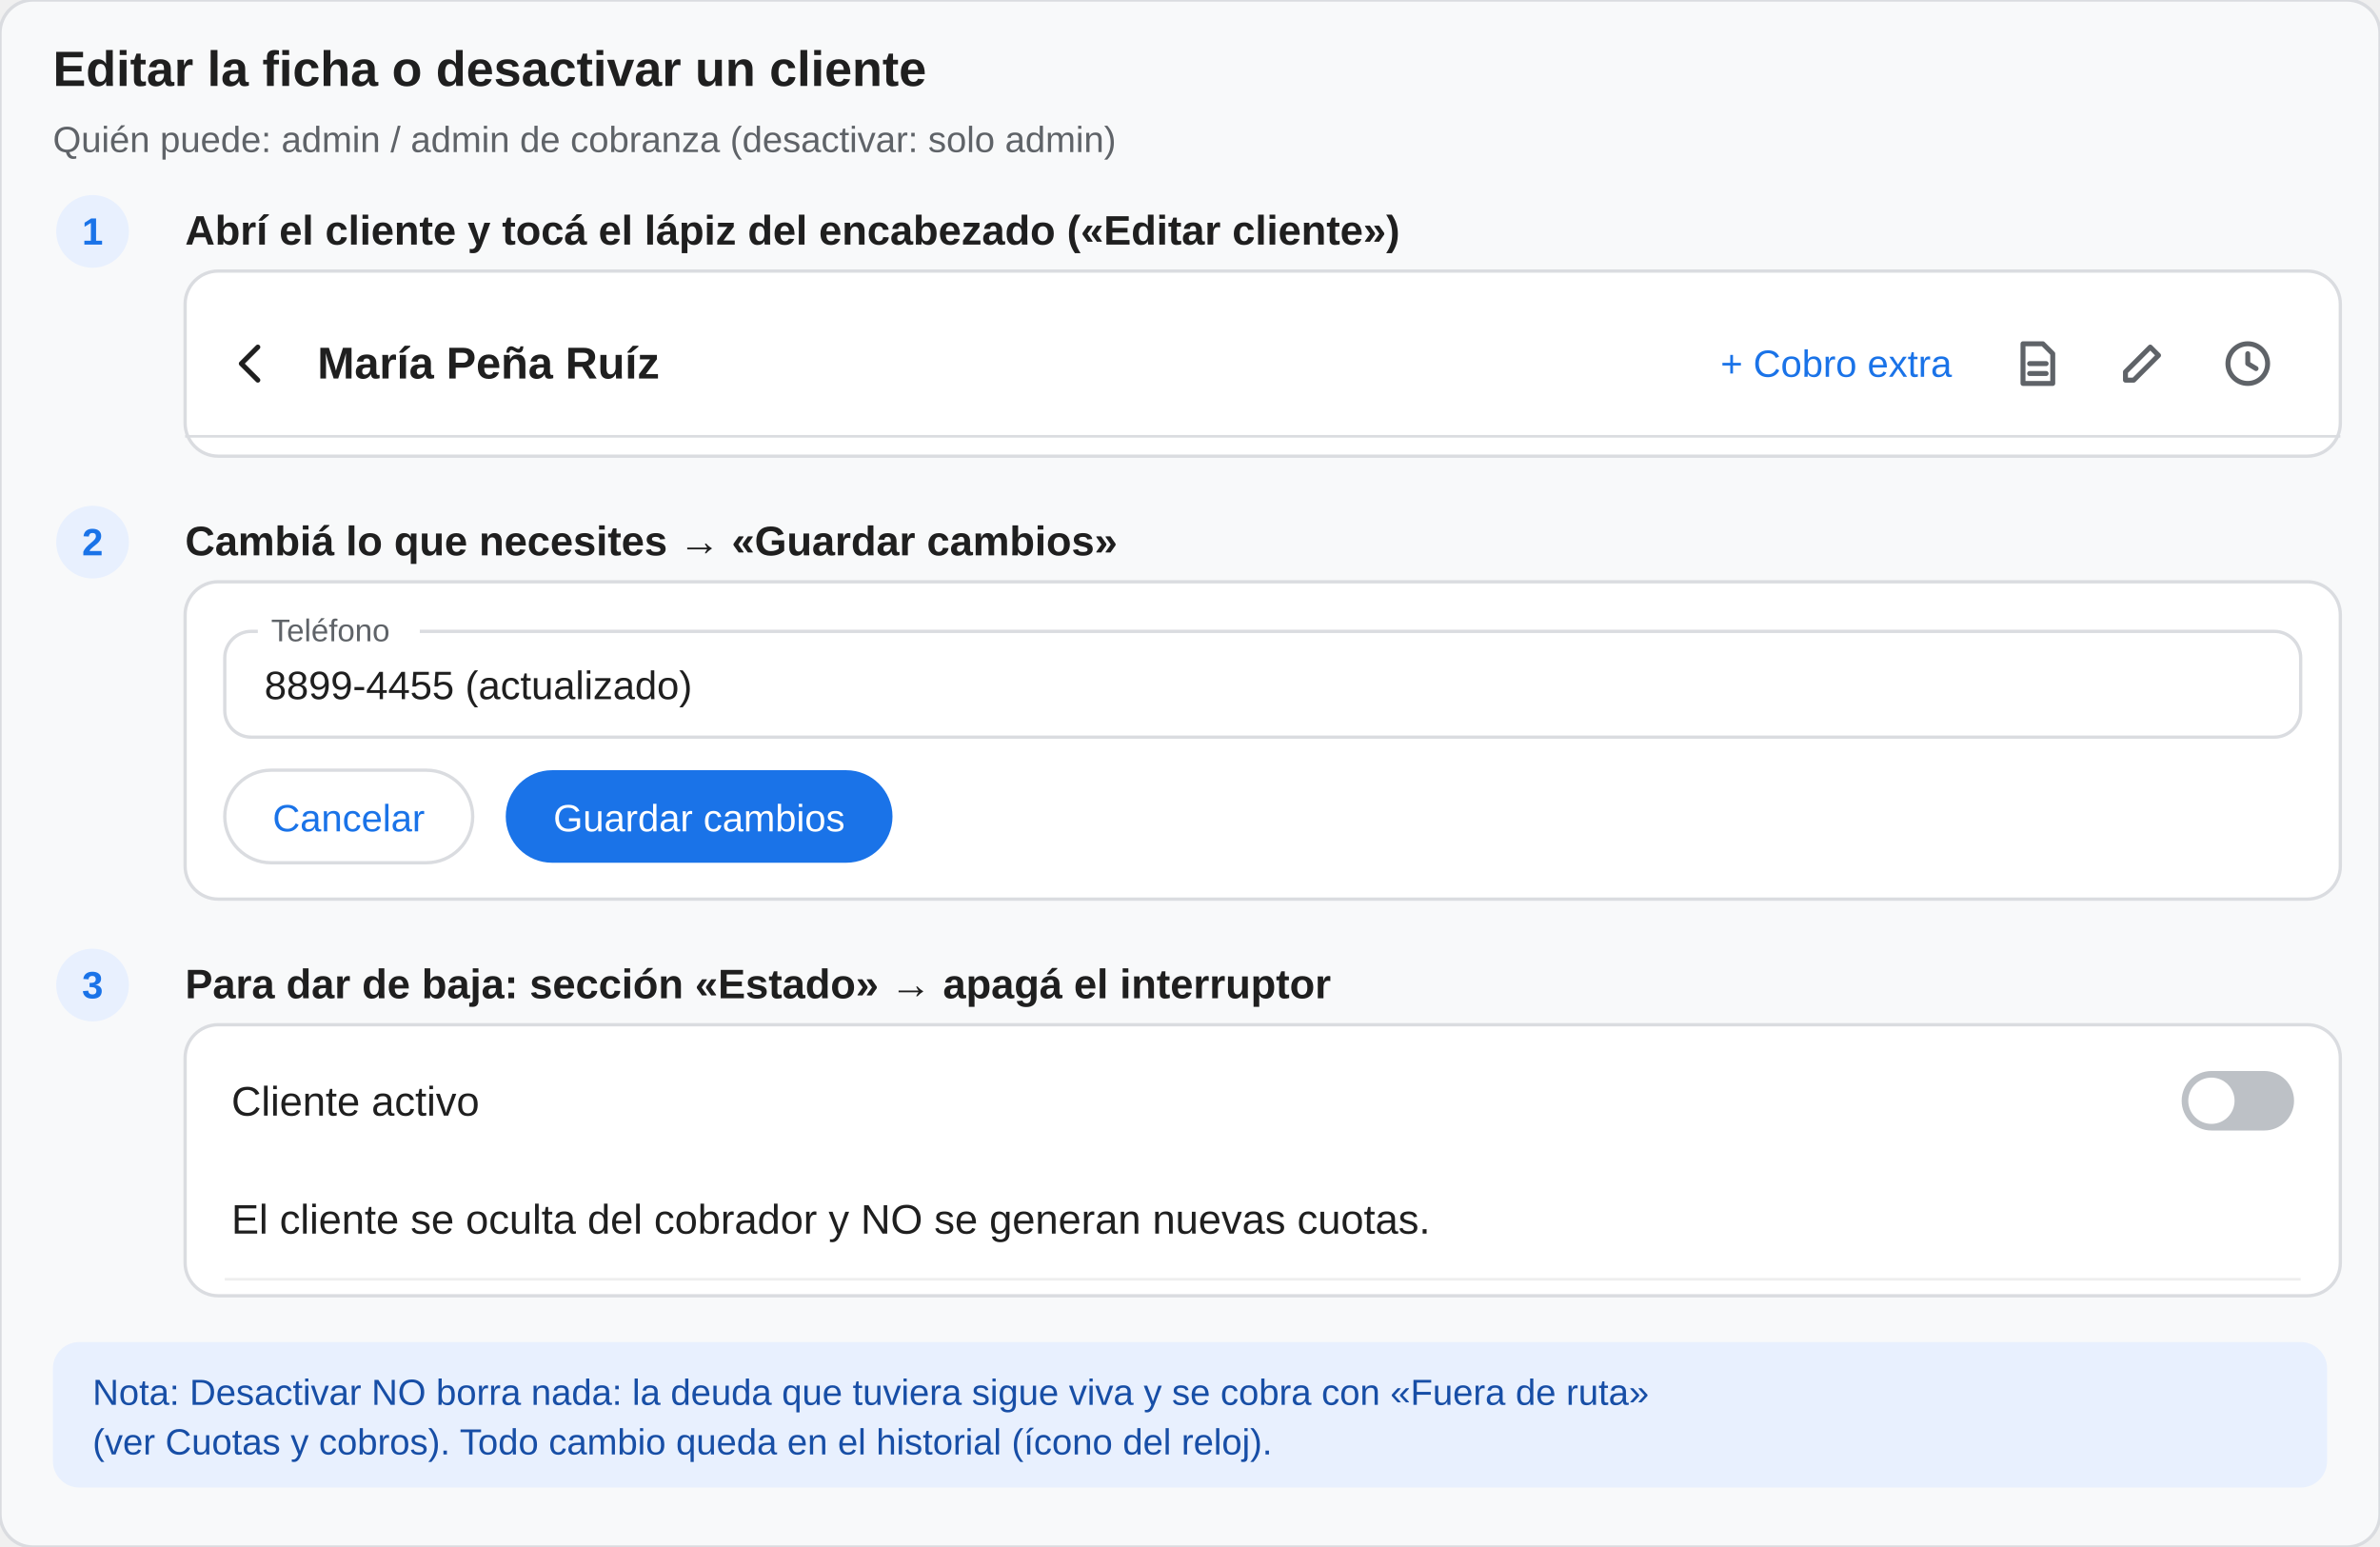
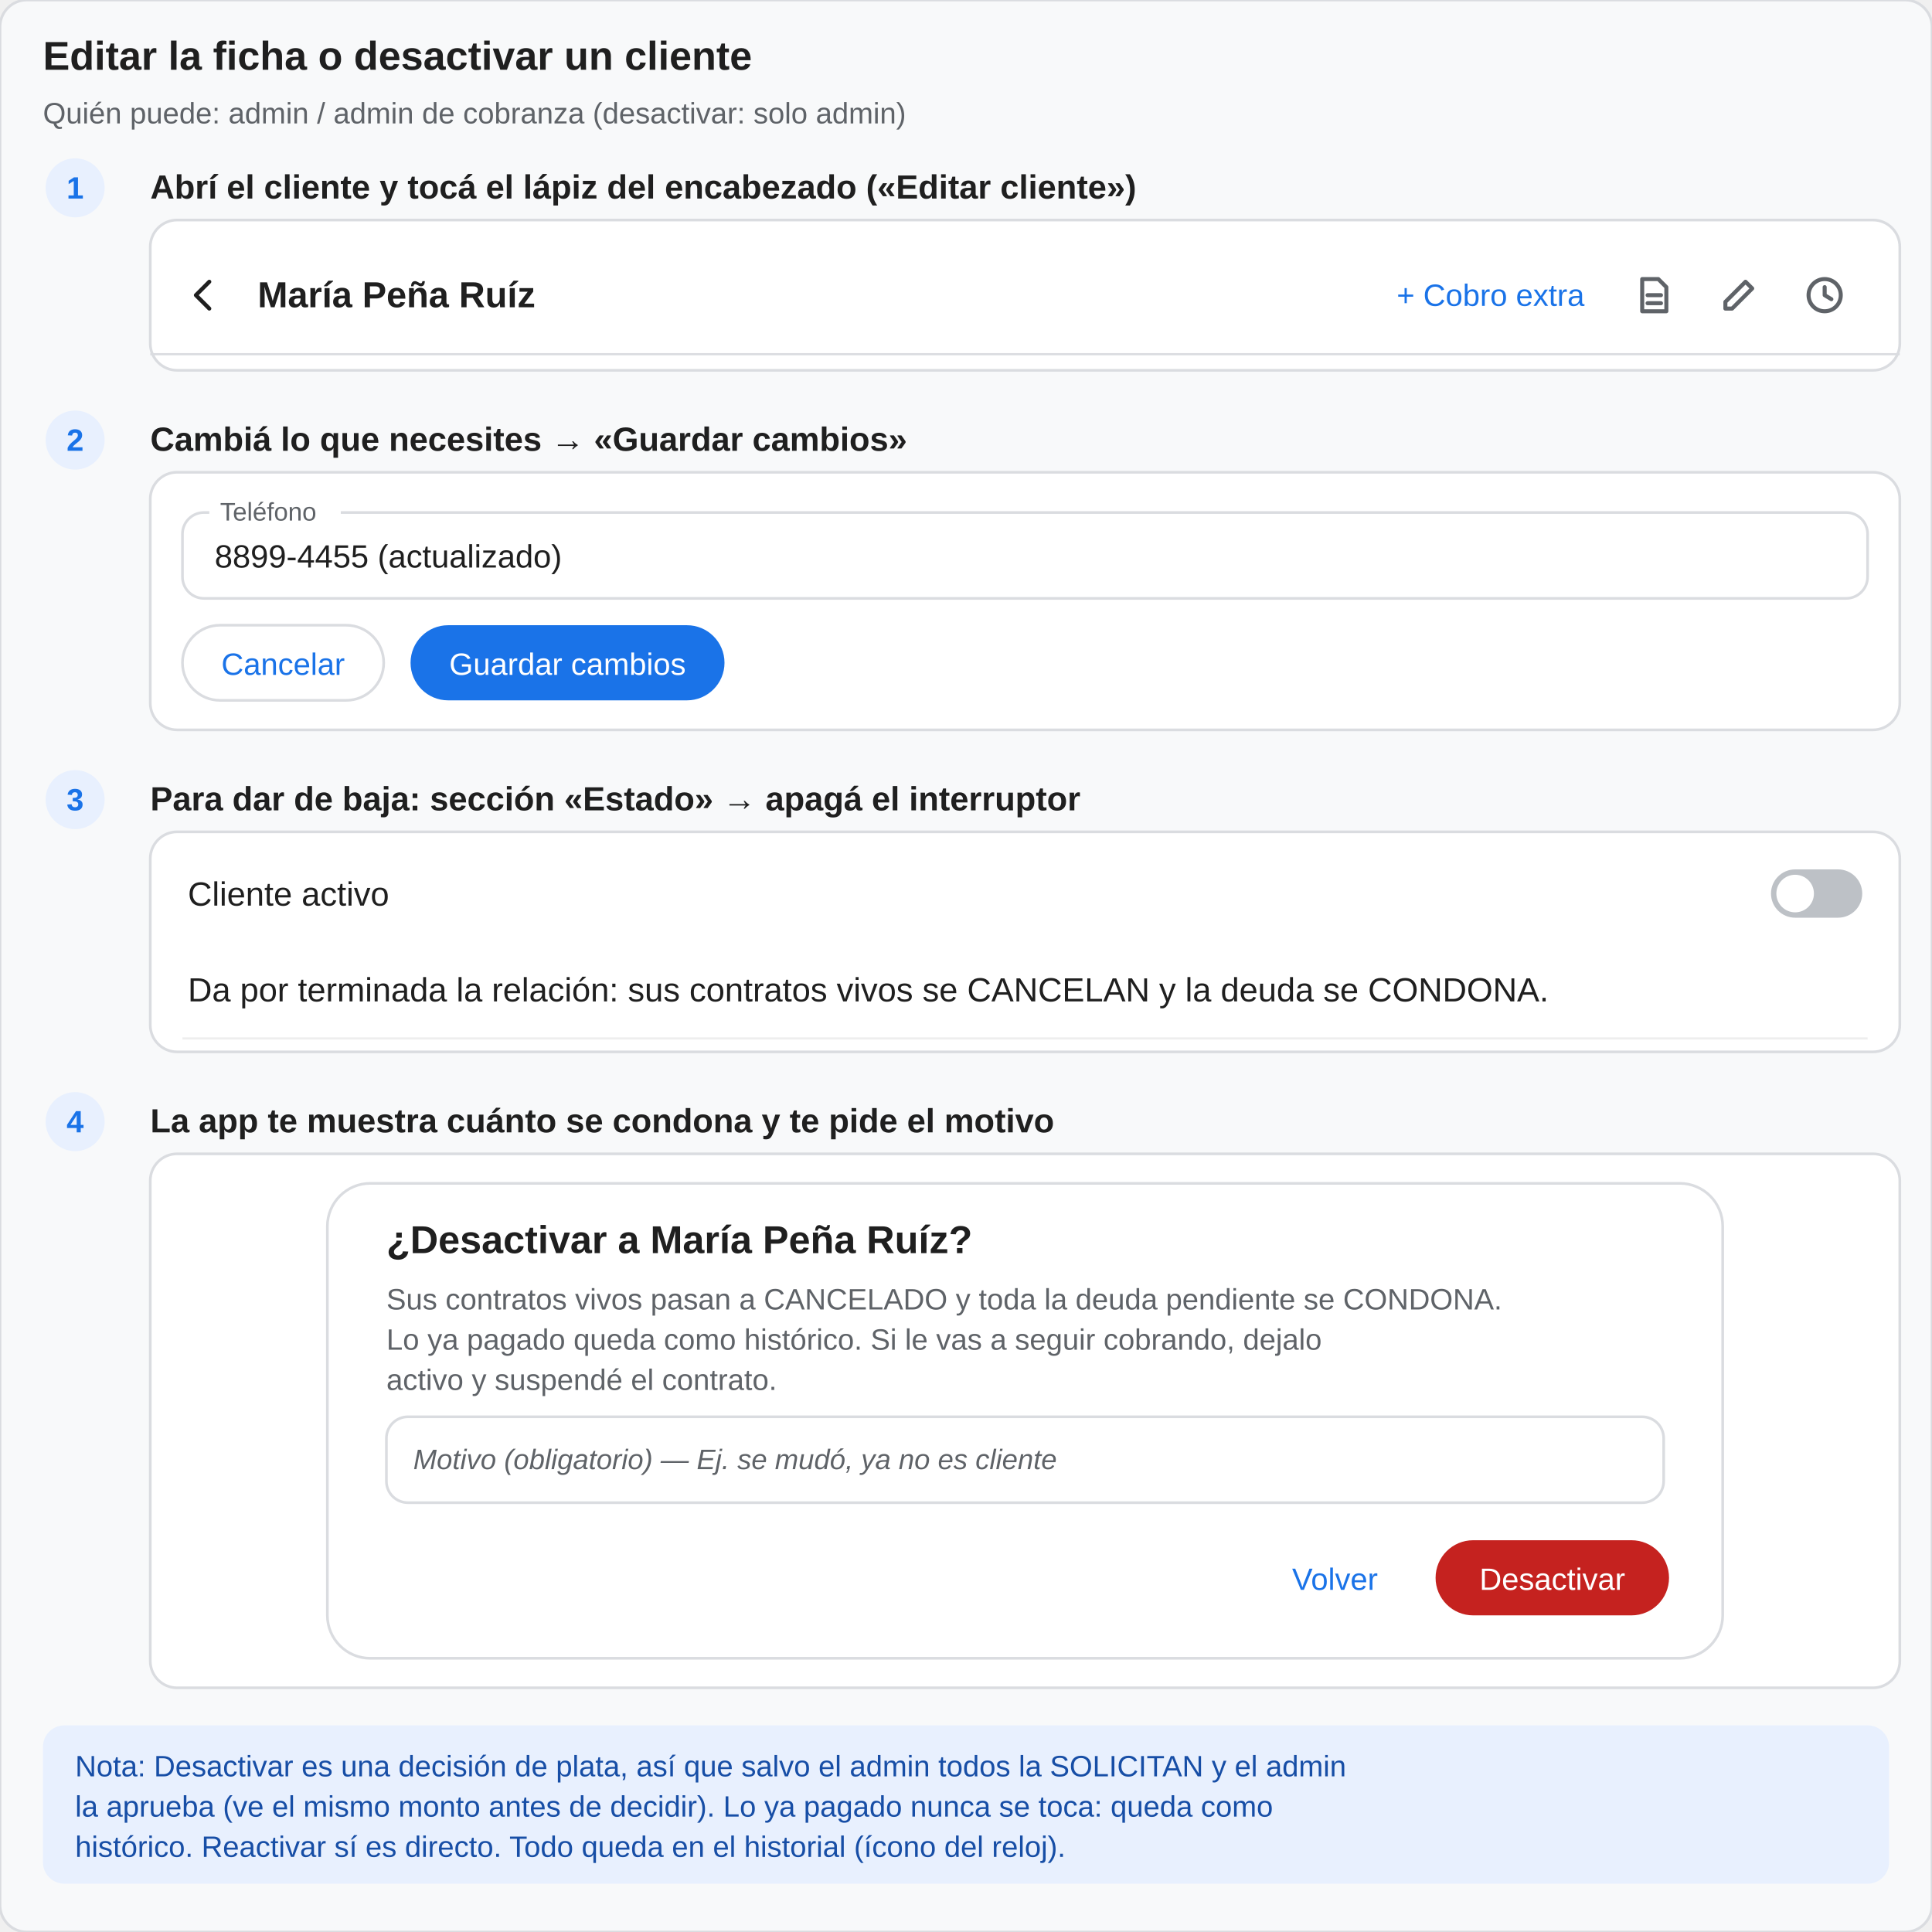
- <svg xmlns="http://www.w3.org/2000/svg" width="720" height="468" viewBox="0 0 720 468" role="img">
-   <rect width="720" height="468" fill="#F8F9FA" rx="10" stroke="#DADCE0" />
+ <svg xmlns="http://www.w3.org/2000/svg" width="720" height="720" viewBox="0 0 720 720" role="img">
+   <rect width="720" height="720" fill="#F8F9FA" rx="10" stroke="#DADCE0" />
  <text x="16" y="26" font-family="Segoe UI, Arial, sans-serif" font-size="15" fill="#1F1F1F" font-weight="600" text-anchor="start">Editar la ficha o desactivar un cliente</text>
  <text x="16" y="46" font-family="Segoe UI, Arial, sans-serif" font-size="11" fill="#5F6368" font-weight="400" text-anchor="start">Quién puede: admin / admin de cobranza (desactivar: solo admin)</text>
  <circle cx="28" cy="70" r="11" fill="#E8F0FE" />
  <text x="28" y="74" font-family="Segoe UI, Arial, sans-serif" font-size="11.5" fill="#1A73E8" font-weight="600" text-anchor="middle">1</text>
  <text x="56" y="74" font-family="Segoe UI, Arial, sans-serif" font-size="12.5" fill="#1F1F1F" font-weight="600" text-anchor="start">Abrí el cliente y tocá el lápiz del encabezado («Editar cliente»)</text>
  <rect x="56" y="82" width="652" height="56" rx="10" fill="#FFFFFF" stroke="#DADCE0" stroke-width="1" />
  <line x1="56" y1="132" x2="708" y2="132" stroke="#DADCE0" stroke-width="0.8" />
  <path d="M78 105 L73 110 L78 115" stroke="#1F1F1F" stroke-width="1.5" fill="none" stroke-linecap="round" stroke-linejoin="round" />
  <text x="96" y="114.5" font-family="Segoe UI, Arial, sans-serif" font-size="13.5" fill="#1F1F1F" font-weight="600" text-anchor="start">María Peña Ruíz</text>
  <circle cx="680" cy="110" r="6" stroke="#5F6368" stroke-width="1.5" fill="none" stroke-linecap="round" stroke-linejoin="round" />
  <path d="M680 107 V110 L682.5 111.5" stroke="#5F6368" stroke-width="1.5" fill="none" stroke-linecap="round" stroke-linejoin="round" />
  <path d="M643 115 L643 112.5 L650.5 105 L653 107.5 L645.5 115 Z" stroke="#5F6368" stroke-width="1.5" fill="none" stroke-linecap="round" stroke-linejoin="round" />
  <path d="M612 104 H618 L621 107 V116 H612 Z" stroke="#5F6368" stroke-width="1.5" fill="none" stroke-linecap="round" stroke-linejoin="round" />
  <path d="M614 110 H619 M614 113 H619" stroke="#5F6368" stroke-width="1.5" fill="none" stroke-linecap="round" stroke-linejoin="round" />
  <text x="555.5" y="114" font-family="Segoe UI, Arial, sans-serif" font-size="11.5" fill="#1A73E8" font-weight="500" text-anchor="middle">+ Cobro extra</text>
  <circle cx="28" cy="164" r="11" fill="#E8F0FE" />
  <text x="28" y="168" font-family="Segoe UI, Arial, sans-serif" font-size="11.5" fill="#1A73E8" font-weight="600" text-anchor="middle">2</text>
  <text x="56" y="168" font-family="Segoe UI, Arial, sans-serif" font-size="12.5" fill="#1F1F1F" font-weight="600" text-anchor="start">Cambiá lo que necesites → «Guardar cambios»</text>
  <rect x="56" y="176" width="652" height="96" rx="10" fill="#FFFFFF" stroke="#DADCE0" stroke-width="1" />
  <rect x="68" y="191" width="628" height="32" rx="8" fill="#FFFFFF" stroke="#DADCE0" stroke-width="1" />
  <rect x="78" y="186" width="49" height="10" rx="2" fill="#FFFFFF" />
  <text x="82" y="194" font-family="Segoe UI, Arial, sans-serif" font-size="9.5" fill="#5F6368" font-weight="400" text-anchor="start">Teléfono</text>
  <text x="80" y="211.5" font-family="Segoe UI, Arial, sans-serif" font-size="12" fill="#1F1F1F" font-weight="400" text-anchor="start">8899-4455  (actualizado)</text>
  <rect x="68" y="233" width="75" height="28" rx="14" fill="#FFFFFF" stroke="#DADCE0" stroke-width="1" />
  <text x="105.5" y="251.5" font-family="Segoe UI, Arial, sans-serif" font-size="11.5" fill="#1A73E8" font-weight="500" text-anchor="middle">Cancelar</text>
  <rect x="153" y="233" width="117" height="28" rx="14" fill="#1A73E8" />
  <text x="211.5" y="251.5" font-family="Segoe UI, Arial, sans-serif" font-size="11.5" fill="#FFFFFF" font-weight="500" text-anchor="middle">Guardar cambios</text>
  <circle cx="28" cy="298" r="11" fill="#E8F0FE" />
  <text x="28" y="302" font-family="Segoe UI, Arial, sans-serif" font-size="11.5" fill="#1A73E8" font-weight="600" text-anchor="middle">3</text>
  <text x="56" y="302" font-family="Segoe UI, Arial, sans-serif" font-size="12.5" fill="#1F1F1F" font-weight="600" text-anchor="start">Para dar de baja: sección «Estado» → apagá el interruptor</text>
  <rect x="56" y="310" width="652" height="82" rx="10" fill="#FFFFFF" stroke="#DADCE0" stroke-width="1" />
  <text x="70" y="337.5" font-family="Segoe UI, Arial, sans-serif" font-size="12.5" fill="#1F1F1F" font-weight="400" text-anchor="start">Cliente activo</text>
  <rect x="660" y="324.0" width="34" height="18" rx="9" fill="#BDC1C6" />
  <circle cx="669" cy="333.0" r="7" fill="#FFFFFF" />
  <line x1="68" y1="387" x2="696" y2="387" stroke="#EEEEEE" stroke-width="0.8" />
-   <text x="70" y="373.2" font-family="Segoe UI, Arial, sans-serif" font-size="12.5" fill="#1F1F1F" font-weight="400" text-anchor="start">El cliente se oculta del cobrador y NO se generan nuevas cuotas.</text>
-   <rect x="16" y="406" width="688" height="44" rx="8" fill="#E8F0FE" />
-   <text x="28" y="425" font-family="Segoe UI, Arial, sans-serif" font-size="11" fill="#174EA6" font-weight="400" text-anchor="start">Nota: Desactivar NO borra nada: la deuda que tuviera sigue viva y se cobra con «Fuera de ruta»</text>
-   <text x="28" y="440" font-family="Segoe UI, Arial, sans-serif" font-size="11" fill="#174EA6" font-weight="400" text-anchor="start">(ver Cuotas y cobros). Todo cambio queda en el historial (ícono del reloj).</text>
+   <text x="70" y="373.2" font-family="Segoe UI, Arial, sans-serif" font-size="12.5" fill="#1F1F1F" font-weight="400" text-anchor="start">Da por terminada la relación: sus contratos vivos se CANCELAN y la deuda se CONDONA.</text>
+   <circle cx="28" cy="418" r="11" fill="#E8F0FE" />
+   <text x="28" y="422" font-family="Segoe UI, Arial, sans-serif" font-size="11.5" fill="#1A73E8" font-weight="600" text-anchor="middle">4</text>
+   <text x="56" y="422" font-family="Segoe UI, Arial, sans-serif" font-size="12.5" fill="#1F1F1F" font-weight="600" text-anchor="start">La app te muestra cuánto se condona y te pide el motivo</text>
+   <rect x="56" y="430" width="652" height="199" rx="10" fill="#FFFFFF" stroke="#DADCE0" stroke-width="1" />
+   <rect x="122.0" y="441" width="520" height="177" rx="16" fill="#FFFFFF" stroke="#DADCE0" stroke-width="1" />
+   <text x="144.0" y="467" font-family="Segoe UI, Arial, sans-serif" font-size="14.5" fill="#1F1F1F" font-weight="600" text-anchor="start">¿Desactivar a María Peña Ruíz?</text>
+   <text x="144.0" y="488" font-family="Segoe UI, Arial, sans-serif" font-size="11" fill="#5F6368" font-weight="400" text-anchor="start">Sus contratos vivos pasan a CANCELADO y toda la deuda pendiente se CONDONA.</text>
+   <text x="144.0" y="503" font-family="Segoe UI, Arial, sans-serif" font-size="11" fill="#5F6368" font-weight="400" text-anchor="start">Lo ya pagado queda como histórico. Si le vas a seguir cobrando, dejalo</text>
+   <text x="144.0" y="518" font-family="Segoe UI, Arial, sans-serif" font-size="11" fill="#5F6368" font-weight="400" text-anchor="start">activo y suspendé el contrato.</text>
+   <rect x="144.0" y="528" width="476" height="32" rx="8" fill="#FFFFFF" stroke="#DADCE0" stroke-width="1" />
+   <text x="154.0" y="547.5" font-family="Segoe UI, Arial, sans-serif" font-size="10.5" fill="#5F6368" font-weight="400" text-anchor="start" font-style="italic">Motivo (obligatorio) — Ej. se mudó, ya no es cliente</text>
+   <rect x="535.0" y="574" width="87" height="28" rx="14" fill="#C5221F" />
+   <text x="578.5" y="592.5" font-family="Segoe UI, Arial, sans-serif" font-size="11.5" fill="#FFFFFF" font-weight="500" text-anchor="middle">Desactivar</text>
+   <text x="497.5" y="592.5" font-family="Segoe UI, Arial, sans-serif" font-size="11.5" fill="#1A73E8" font-weight="500" text-anchor="middle">Volver</text>
+   <rect x="16" y="643" width="688" height="59" rx="8" fill="#E8F0FE" />
+   <text x="28" y="662" font-family="Segoe UI, Arial, sans-serif" font-size="11" fill="#174EA6" font-weight="400" text-anchor="start">Nota: Desactivar es una decisión de plata, así que salvo el admin todos la SOLICITAN y el admin</text>
+   <text x="28" y="677" font-family="Segoe UI, Arial, sans-serif" font-size="11" fill="#174EA6" font-weight="400" text-anchor="start">la aprueba (ve el mismo monto antes de decidir). Lo ya pagado nunca se toca: queda como</text>
+   <text x="28" y="692" font-family="Segoe UI, Arial, sans-serif" font-size="11" fill="#174EA6" font-weight="400" text-anchor="start">histórico. Reactivar sí es directo. Todo queda en el historial (ícono del reloj).</text>
</svg>
